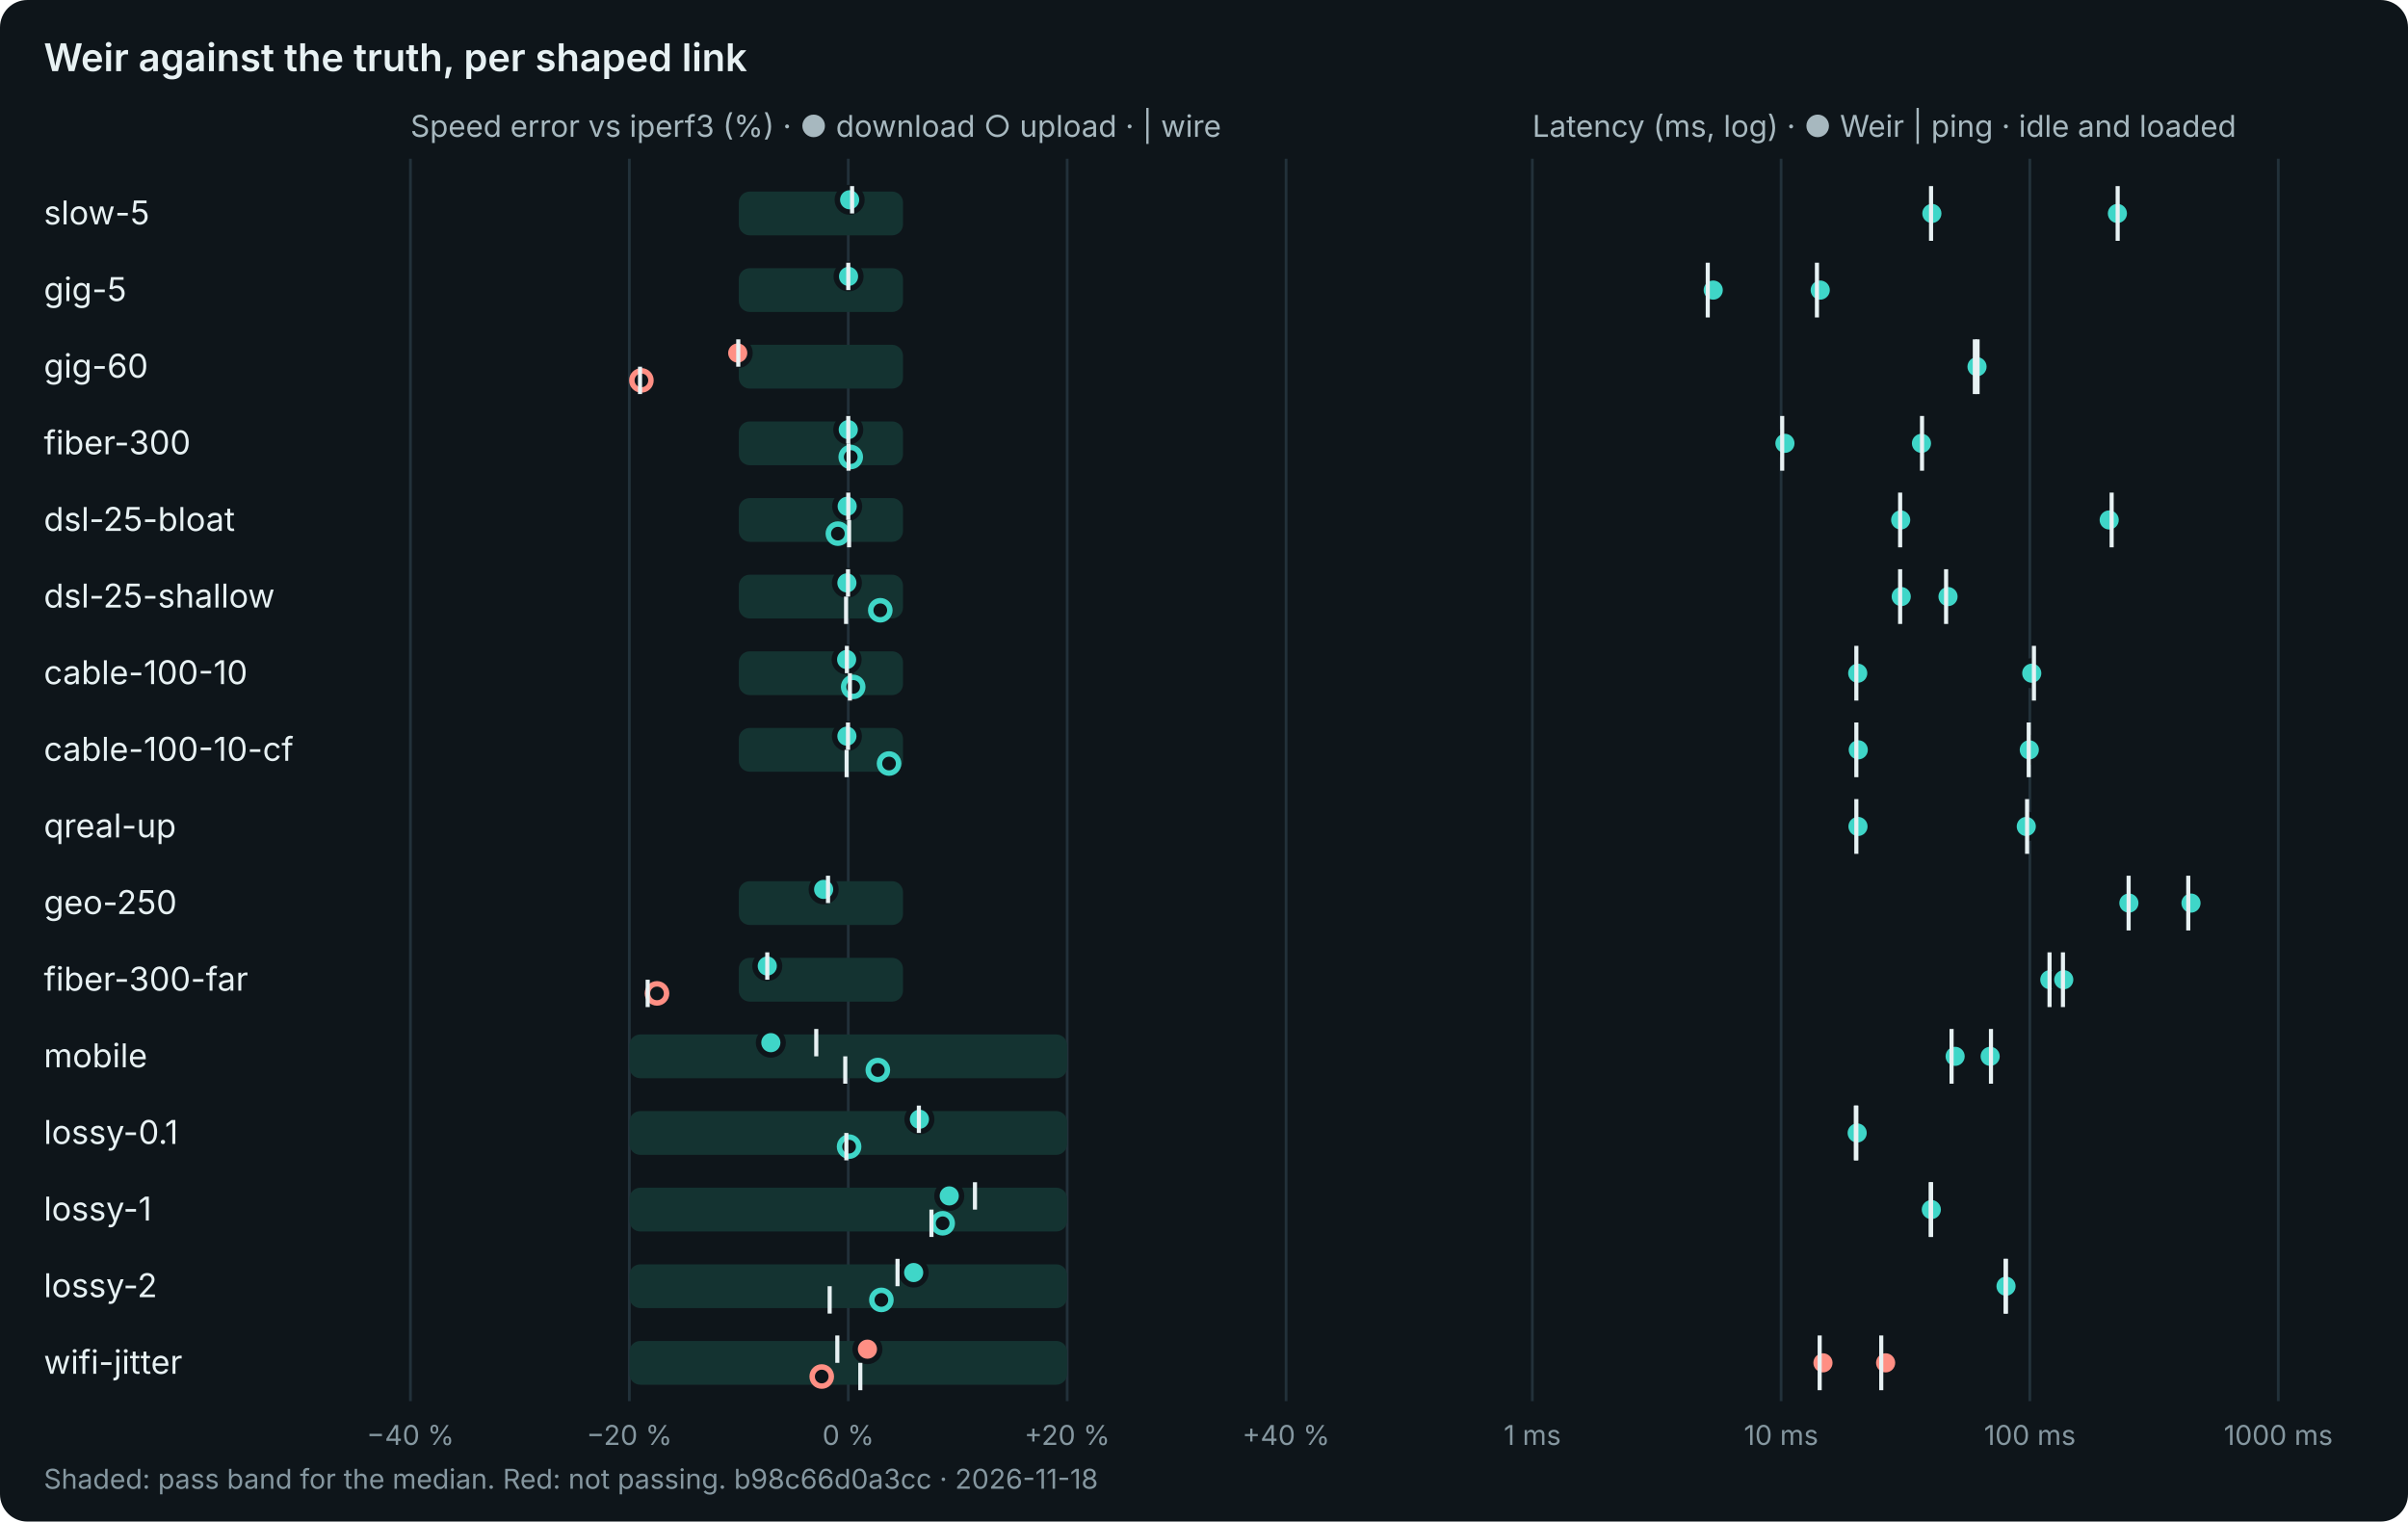
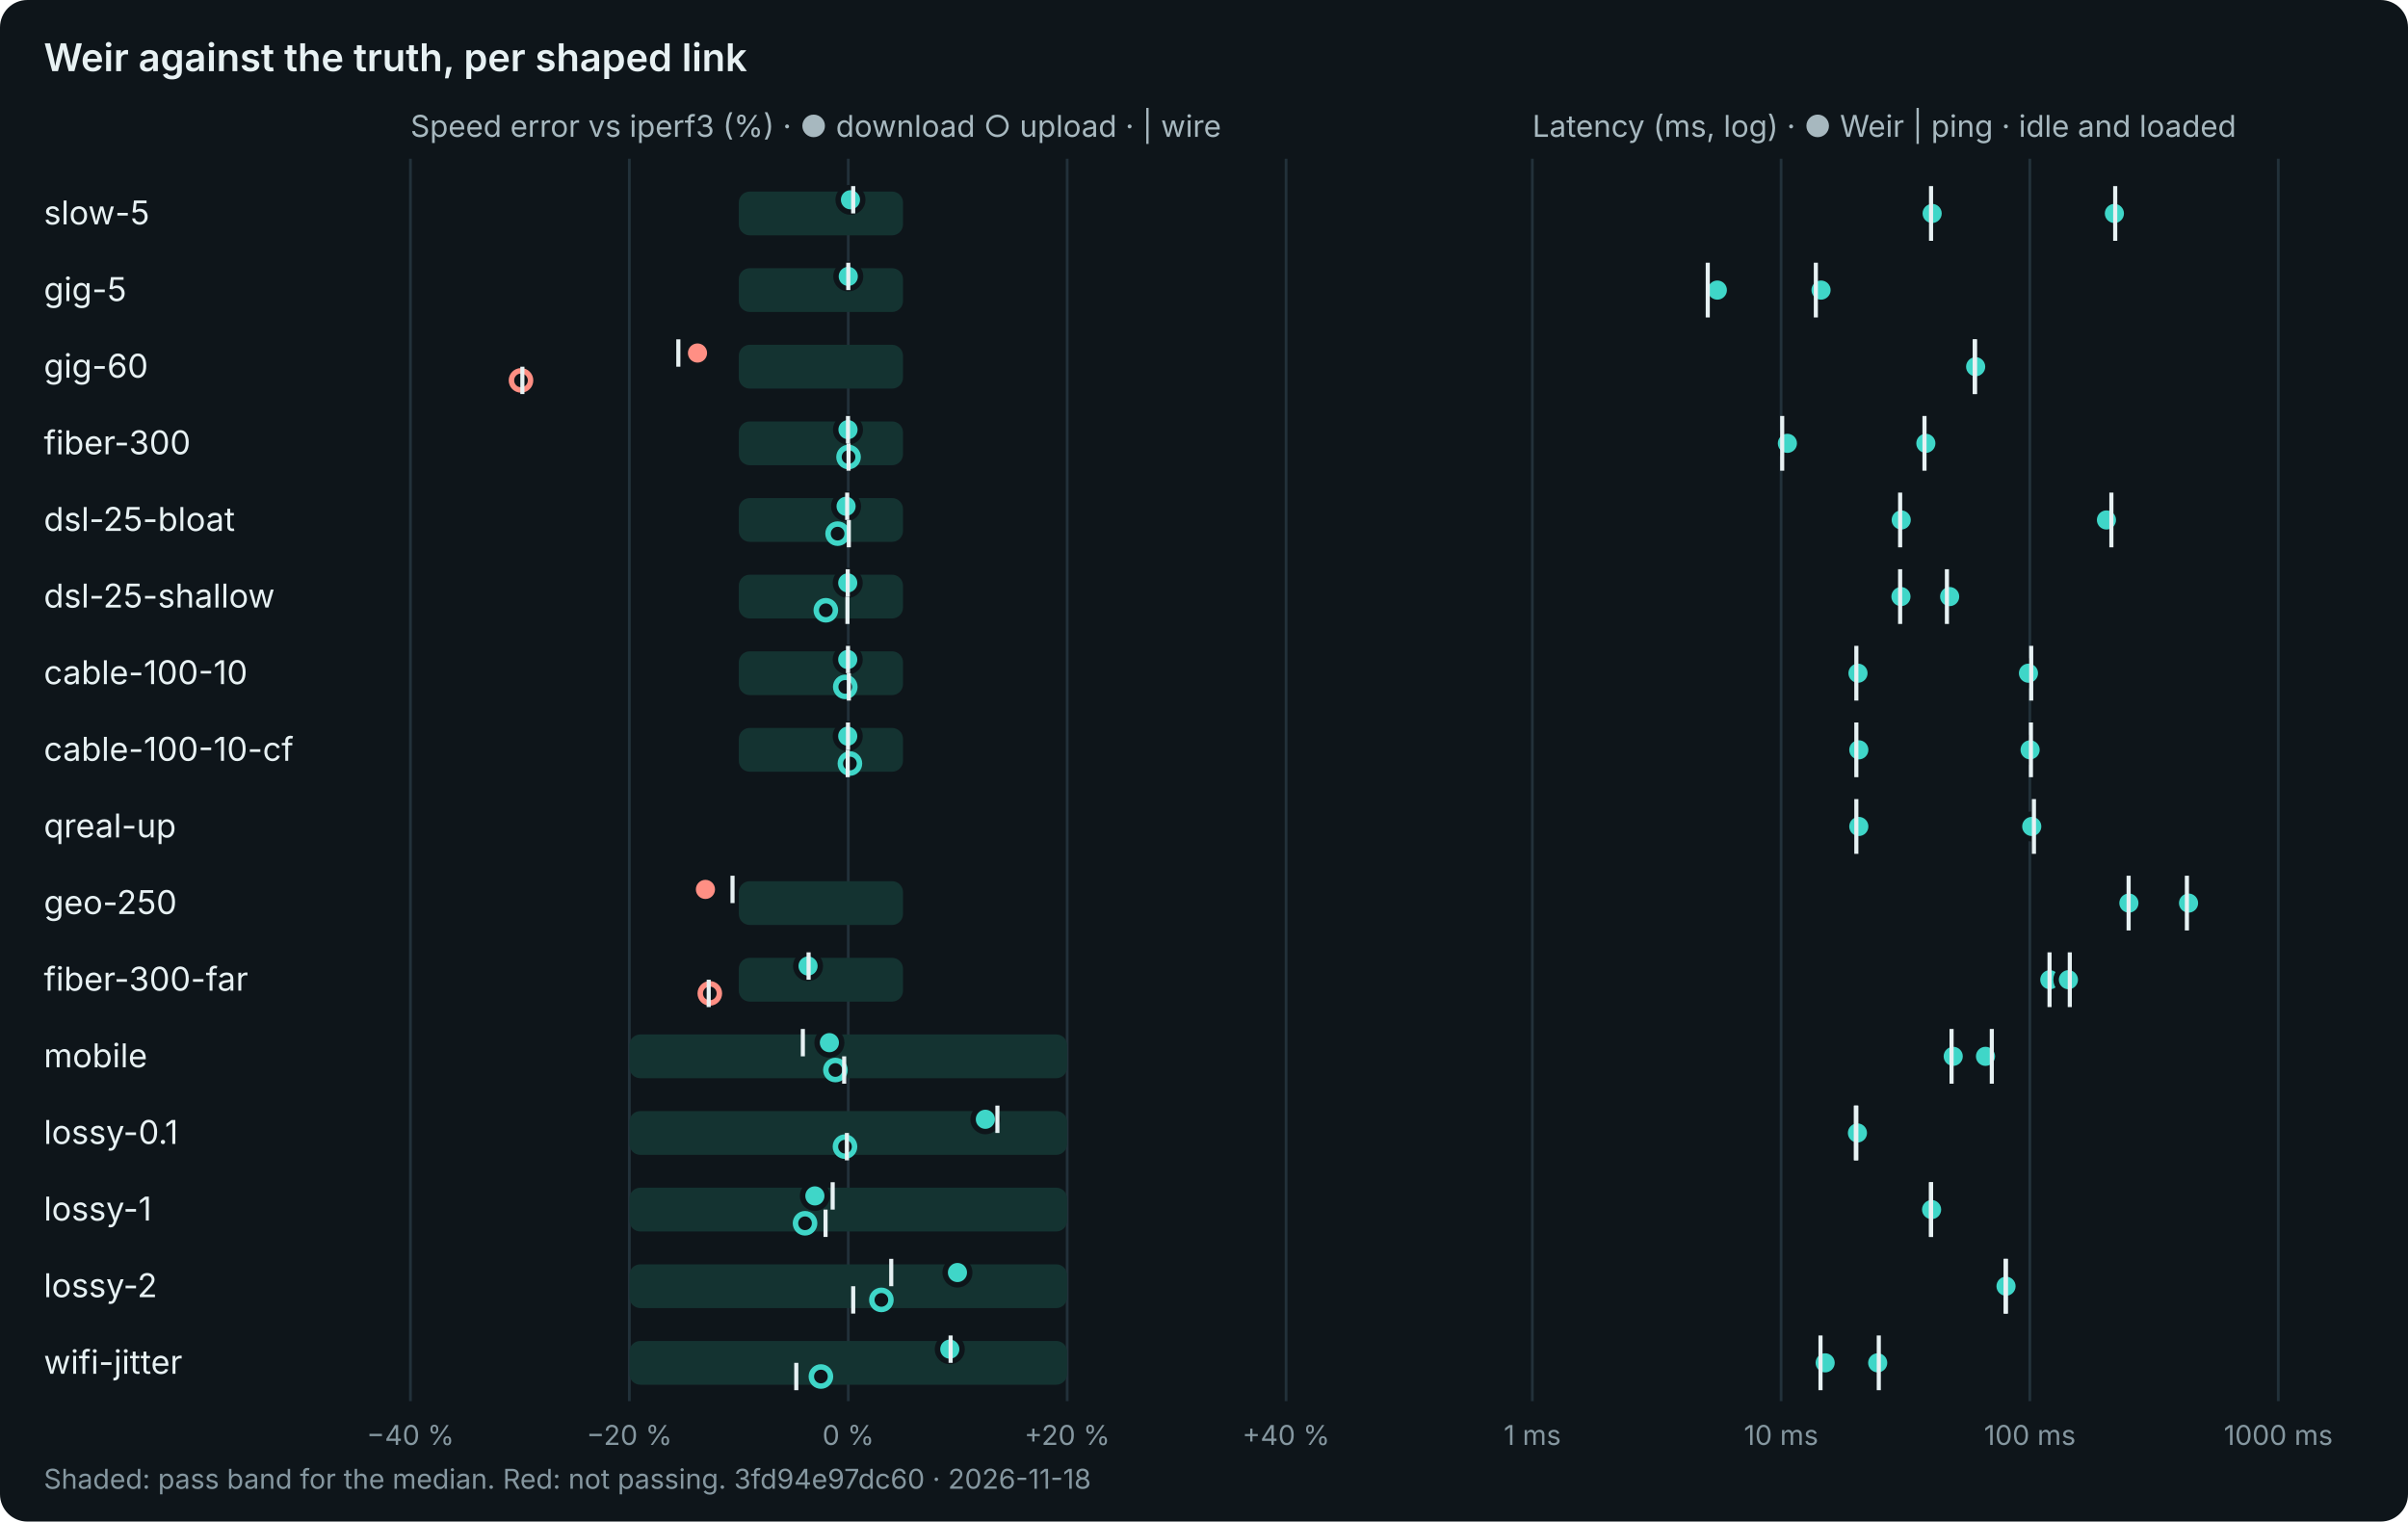
<svg xmlns="http://www.w3.org/2000/svg" width="880" height="556" viewBox="0 0 880 556" role="img" aria-label="Weir accuracy per shaped link, 16 links; ceiling for 1 Gbps is 956 Mbps">
  <style>text{font-family:-apple-system, BlinkMacSystemFont, "Segoe UI", system-ui, sans-serif;font-variant-numeric:tabular-nums;fill:#a7b8bf;font-size:11px}.title{fill:#e7f1f3;font-size:14px;font-weight:600}.axis-title{fill:#a7b8bf;font-size:11px}.label{fill:#e7f1f3;font-size:12px}.tick{fill:#8597a0;font-size:10px}.note{fill:#8597a0;font-size:10px}</style>
  <rect width="880" height="556" rx="10" fill="#0e151a" />
  <text x="16" y="26" class="title">Weir against the truth, per shaped link</text>
  <text x="150" y="50" class="axis-title">Speed error vs iperf3 (%) · ● download ○ upload · | wire</text>
  <text x="560" y="50" class="axis-title">Latency (ms, log) · ● Weir | ping · idle and loaded</text>
  <line x1="150" y1="58" x2="150" y2="512" stroke="#22313a" stroke-width="1" />
  <text x="150" y="528" class="tick" text-anchor="middle">−40 %</text>
  <line x1="230" y1="58" x2="230" y2="512" stroke="#22313a" stroke-width="1" />
  <text x="230" y="528" class="tick" text-anchor="middle">−20 %</text>
  <line x1="310" y1="58" x2="310" y2="512" stroke="#22313a" stroke-width="1" />
  <text x="310" y="528" class="tick" text-anchor="middle">0 %</text>
  <line x1="390" y1="58" x2="390" y2="512" stroke="#22313a" stroke-width="1" />
  <text x="390" y="528" class="tick" text-anchor="middle">+20 %</text>
  <line x1="470" y1="58" x2="470" y2="512" stroke="#22313a" stroke-width="1" />
  <text x="470" y="528" class="tick" text-anchor="middle">+40 %</text>
  <line x1="560" y1="58" x2="560" y2="512" stroke="#22313a" stroke-width="1" />
  <text x="560" y="528" class="tick" text-anchor="middle">1 ms</text>
  <line x1="650.9" y1="58" x2="650.9" y2="512" stroke="#22313a" stroke-width="1" />
  <text x="650.9" y="528" class="tick" text-anchor="middle">10 ms</text>
  <line x1="741.8" y1="58" x2="741.8" y2="512" stroke="#22313a" stroke-width="1" />
  <text x="741.8" y="528" class="tick" text-anchor="middle">100 ms</text>
  <line x1="832.6" y1="58" x2="832.6" y2="512" stroke="#22313a" stroke-width="1" />
  <text x="832.6" y="528" class="tick" text-anchor="middle">1000 ms</text>
  <text x="16" y="82" class="label">slow-5</text>
  <rect x="270" y="70" width="60" height="16" rx="4" fill="#143331" />
-   <circle cx="310.5" cy="73" r="4.5" fill="#3fd6c8" stroke="#0e151a" stroke-width="2" />
-   <circle cx="706" cy="78" r="4.5" fill="#3fd6c8" stroke="#0e151a" stroke-width="2" />
-   <circle cx="773.8" cy="78" r="4.5" fill="#3fd6c8" stroke="#0e151a" stroke-width="2" />
-   <line x1="311.4" y1="68" x2="311.4" y2="78" stroke="#e7f1f3" stroke-width="1.5" />
+   <circle cx="310.8" cy="73" r="4.5" fill="#3fd6c8" stroke="#0e151a" stroke-width="2" />
+   <circle cx="706.1" cy="78" r="4.5" fill="#3fd6c8" stroke="#0e151a" stroke-width="2" />
+   <circle cx="772.7" cy="78" r="4.5" fill="#3fd6c8" stroke="#0e151a" stroke-width="2" />
+   <line x1="311.8" y1="68" x2="311.8" y2="78" stroke="#e7f1f3" stroke-width="1.5" />
  <line x1="705.7" y1="68" x2="705.7" y2="88" stroke="#e7f1f3" stroke-width="1.5" />
-   <line x1="773.9" y1="68" x2="773.9" y2="88" stroke="#e7f1f3" stroke-width="1.5" />
+   <line x1="773" y1="68" x2="773" y2="88" stroke="#e7f1f3" stroke-width="1.5" />
  <text x="16" y="110" class="label">gig-5</text>
  <rect x="270" y="98" width="60" height="16" rx="4" fill="#143331" />
-   <circle cx="310.1" cy="101" r="4.5" fill="#3fd6c8" stroke="#0e151a" stroke-width="2" />
-   <circle cx="626.1" cy="106" r="4.5" fill="#3fd6c8" stroke="#0e151a" stroke-width="2" />
-   <circle cx="665.2" cy="106" r="4.5" fill="#3fd6c8" stroke="#0e151a" stroke-width="2" />
+   <circle cx="310" cy="101" r="4.5" fill="#3fd6c8" stroke="#0e151a" stroke-width="2" />
+   <circle cx="627.6" cy="106" r="4.5" fill="#3fd6c8" stroke="#0e151a" stroke-width="2" />
+   <circle cx="665.5" cy="106" r="4.5" fill="#3fd6c8" stroke="#0e151a" stroke-width="2" />
  <line x1="310" y1="96" x2="310" y2="106" stroke="#e7f1f3" stroke-width="1.5" />
  <line x1="624.1" y1="96" x2="624.1" y2="116" stroke="#e7f1f3" stroke-width="1.5" />
-   <line x1="664" y1="96" x2="664" y2="116" stroke="#e7f1f3" stroke-width="1.5" />
+   <line x1="663.6" y1="96" x2="663.6" y2="116" stroke="#e7f1f3" stroke-width="1.5" />
  <text x="16" y="138" class="label">gig-60</text>
  <rect x="270" y="126" width="60" height="16" rx="4" fill="#143331" />
-   <circle cx="269.6" cy="129" r="4.5" fill="#ff8f84" stroke="#0e151a" stroke-width="2" />
-   <circle cx="234.4" cy="139" r="3.5" fill="#0e151a" stroke="#ff8f84" stroke-width="2" />
-   <circle cx="721.9" cy="134" r="4.5" fill="#3fd6c8" stroke="#0e151a" stroke-width="2" />
-   <circle cx="722.5" cy="134" r="4.5" fill="#3fd6c8" stroke="#0e151a" stroke-width="2" />
-   <line x1="269.8" y1="124" x2="269.8" y2="134" stroke="#e7f1f3" stroke-width="1.5" />
-   <line x1="233.9" y1="134" x2="233.9" y2="144" stroke="#e7f1f3" stroke-width="1.5" />
+   <circle cx="254.9" cy="129" r="4.5" fill="#ff8f84" stroke="#0e151a" stroke-width="2" />
+   <circle cx="190.4" cy="139" r="3.5" fill="#0e151a" stroke="#ff8f84" stroke-width="2" />
+   <circle cx="722" cy="134" r="4.5" fill="#3fd6c8" stroke="#0e151a" stroke-width="2" />
+   <circle cx="722" cy="134" r="4.5" fill="#3fd6c8" stroke="#0e151a" stroke-width="2" />
+   <line x1="247.9" y1="124" x2="247.9" y2="134" stroke="#e7f1f3" stroke-width="1.5" />
+   <line x1="190.9" y1="134" x2="190.9" y2="144" stroke="#e7f1f3" stroke-width="1.5" />
  <line x1="721.7" y1="124" x2="721.7" y2="144" stroke="#e7f1f3" stroke-width="1.5" />
-   <line x1="722.7" y1="124" x2="722.7" y2="144" stroke="#e7f1f3" stroke-width="1.5" />
+   <line x1="721.7" y1="124" x2="721.7" y2="144" stroke="#e7f1f3" stroke-width="1.5" />
  <text x="16" y="166" class="label">fiber-300</text>
  <rect x="270" y="154" width="60" height="16" rx="4" fill="#143331" />
-   <circle cx="310" cy="157" r="4.5" fill="#3fd6c8" stroke="#0e151a" stroke-width="2" />
-   <circle cx="310.9" cy="167" r="3.5" fill="#0e151a" stroke="#3fd6c8" stroke-width="2" />
-   <circle cx="652.3" cy="162" r="4.5" fill="#3fd6c8" stroke="#0e151a" stroke-width="2" />
-   <circle cx="702.2" cy="162" r="4.5" fill="#3fd6c8" stroke="#0e151a" stroke-width="2" />
-   <line x1="310" y1="152" x2="310" y2="162" stroke="#e7f1f3" stroke-width="1.5" />
+   <circle cx="309.9" cy="157" r="4.5" fill="#3fd6c8" stroke="#0e151a" stroke-width="2" />
+   <circle cx="310.1" cy="167" r="3.5" fill="#0e151a" stroke="#3fd6c8" stroke-width="2" />
+   <circle cx="653.2" cy="162" r="4.5" fill="#3fd6c8" stroke="#0e151a" stroke-width="2" />
+   <circle cx="703.8" cy="162" r="4.5" fill="#3fd6c8" stroke="#0e151a" stroke-width="2" />
+   <line x1="309.9" y1="152" x2="309.9" y2="162" stroke="#e7f1f3" stroke-width="1.5" />
  <line x1="310.1" y1="162" x2="310.1" y2="172" stroke="#e7f1f3" stroke-width="1.5" />
  <line x1="651.3" y1="152" x2="651.3" y2="172" stroke="#e7f1f3" stroke-width="1.5" />
-   <line x1="702.4" y1="152" x2="702.4" y2="172" stroke="#e7f1f3" stroke-width="1.5" />
+   <line x1="703.3" y1="152" x2="703.3" y2="172" stroke="#e7f1f3" stroke-width="1.5" />
  <text x="16" y="194" class="label">dsl-25-bloat</text>
  <rect x="270" y="182" width="60" height="16" rx="4" fill="#143331" />
-   <circle cx="309.6" cy="185" r="4.5" fill="#3fd6c8" stroke="#0e151a" stroke-width="2" />
-   <circle cx="306.2" cy="195" r="3.5" fill="#0e151a" stroke="#3fd6c8" stroke-width="2" />
-   <circle cx="694.6" cy="190" r="4.5" fill="#3fd6c8" stroke="#0e151a" stroke-width="2" />
-   <circle cx="770.8" cy="190" r="4.5" fill="#3fd6c8" stroke="#0e151a" stroke-width="2" />
-   <line x1="310" y1="180" x2="310" y2="190" stroke="#e7f1f3" stroke-width="1.5" />
-   <line x1="310.3" y1="190" x2="310.3" y2="200" stroke="#e7f1f3" stroke-width="1.5" />
+   <circle cx="309.2" cy="185" r="4.5" fill="#3fd6c8" stroke="#0e151a" stroke-width="2" />
+   <circle cx="306.1" cy="195" r="3.5" fill="#0e151a" stroke="#3fd6c8" stroke-width="2" />
+   <circle cx="694.8" cy="190" r="4.5" fill="#3fd6c8" stroke="#0e151a" stroke-width="2" />
+   <circle cx="769.8" cy="190" r="4.5" fill="#3fd6c8" stroke="#0e151a" stroke-width="2" />
+   <line x1="309.6" y1="180" x2="309.6" y2="190" stroke="#e7f1f3" stroke-width="1.5" />
+   <line x1="310.2" y1="190" x2="310.2" y2="200" stroke="#e7f1f3" stroke-width="1.5" />
  <line x1="694.4" y1="180" x2="694.4" y2="200" stroke="#e7f1f3" stroke-width="1.5" />
-   <line x1="771.7" y1="180" x2="771.7" y2="200" stroke="#e7f1f3" stroke-width="1.5" />
+   <line x1="771.6" y1="180" x2="771.6" y2="200" stroke="#e7f1f3" stroke-width="1.5" />
  <text x="16" y="222" class="label">dsl-25-shallow</text>
  <rect x="270" y="210" width="60" height="16" rx="4" fill="#143331" />
-   <circle cx="309.5" cy="213" r="4.5" fill="#3fd6c8" stroke="#0e151a" stroke-width="2" />
-   <circle cx="321.7" cy="223" r="3.5" fill="#0e151a" stroke="#3fd6c8" stroke-width="2" />
-   <circle cx="694.8" cy="218" r="4.5" fill="#3fd6c8" stroke="#0e151a" stroke-width="2" />
-   <circle cx="711.9" cy="218" r="4.5" fill="#3fd6c8" stroke="#0e151a" stroke-width="2" />
-   <line x1="309.9" y1="208" x2="309.9" y2="218" stroke="#e7f1f3" stroke-width="1.5" />
-   <line x1="309.2" y1="218" x2="309.2" y2="228" stroke="#e7f1f3" stroke-width="1.5" />
+   <circle cx="309.8" cy="213" r="4.5" fill="#3fd6c8" stroke="#0e151a" stroke-width="2" />
+   <circle cx="301.8" cy="223" r="3.5" fill="#0e151a" stroke="#3fd6c8" stroke-width="2" />
+   <circle cx="694.7" cy="218" r="4.5" fill="#3fd6c8" stroke="#0e151a" stroke-width="2" />
+   <circle cx="712.5" cy="218" r="4.5" fill="#3fd6c8" stroke="#0e151a" stroke-width="2" />
+   <line x1="309.8" y1="208" x2="309.8" y2="218" stroke="#e7f1f3" stroke-width="1.5" />
+   <line x1="309.7" y1="218" x2="309.7" y2="228" stroke="#e7f1f3" stroke-width="1.5" />
  <line x1="694.4" y1="208" x2="694.4" y2="228" stroke="#e7f1f3" stroke-width="1.5" />
-   <line x1="711.2" y1="208" x2="711.2" y2="228" stroke="#e7f1f3" stroke-width="1.5" />
+   <line x1="711.5" y1="208" x2="711.5" y2="228" stroke="#e7f1f3" stroke-width="1.5" />
  <text x="16" y="250" class="label">cable-100-10</text>
  <rect x="270" y="238" width="60" height="16" rx="4" fill="#143331" />
-   <circle cx="309.4" cy="241" r="4.5" fill="#3fd6c8" stroke="#0e151a" stroke-width="2" />
-   <circle cx="311.8" cy="251" r="3.5" fill="#0e151a" stroke="#3fd6c8" stroke-width="2" />
-   <circle cx="678.9" cy="246" r="4.5" fill="#3fd6c8" stroke="#0e151a" stroke-width="2" />
-   <circle cx="742.5" cy="246" r="4.5" fill="#3fd6c8" stroke="#0e151a" stroke-width="2" />
-   <line x1="309.5" y1="236" x2="309.5" y2="246" stroke="#e7f1f3" stroke-width="1.5" />
-   <line x1="310.6" y1="246" x2="310.6" y2="256" stroke="#e7f1f3" stroke-width="1.5" />
+   <circle cx="309.8" cy="241" r="4.5" fill="#3fd6c8" stroke="#0e151a" stroke-width="2" />
+   <circle cx="308.9" cy="251" r="3.5" fill="#0e151a" stroke="#3fd6c8" stroke-width="2" />
+   <circle cx="679" cy="246" r="4.5" fill="#3fd6c8" stroke="#0e151a" stroke-width="2" />
+   <circle cx="741.3" cy="246" r="4.5" fill="#3fd6c8" stroke="#0e151a" stroke-width="2" />
+   <line x1="309.9" y1="236" x2="309.9" y2="246" stroke="#e7f1f3" stroke-width="1.5" />
+   <line x1="310.2" y1="246" x2="310.2" y2="256" stroke="#e7f1f3" stroke-width="1.5" />
  <line x1="678.4" y1="236" x2="678.4" y2="256" stroke="#e7f1f3" stroke-width="1.5" />
-   <line x1="743.3" y1="236" x2="743.3" y2="256" stroke="#e7f1f3" stroke-width="1.5" />
+   <line x1="742.3" y1="236" x2="742.3" y2="256" stroke="#e7f1f3" stroke-width="1.5" />
  <text x="16" y="278" class="label">cable-100-10-cf</text>
  <rect x="270" y="266" width="60" height="16" rx="4" fill="#143331" />
-   <circle cx="309.5" cy="269" r="4.5" fill="#3fd6c8" stroke="#0e151a" stroke-width="2" />
-   <circle cx="324.9" cy="279" r="3.5" fill="#0e151a" stroke="#3fd6c8" stroke-width="2" />
-   <circle cx="679.1" cy="274" r="4.5" fill="#3fd6c8" stroke="#0e151a" stroke-width="2" />
-   <circle cx="741.6" cy="274" r="4.5" fill="#3fd6c8" stroke="#0e151a" stroke-width="2" />
+   <circle cx="309.8" cy="269" r="4.5" fill="#3fd6c8" stroke="#0e151a" stroke-width="2" />
+   <circle cx="310.6" cy="279" r="3.5" fill="#0e151a" stroke="#3fd6c8" stroke-width="2" />
+   <circle cx="679.3" cy="274" r="4.5" fill="#3fd6c8" stroke="#0e151a" stroke-width="2" />
+   <circle cx="741.9" cy="274" r="4.5" fill="#3fd6c8" stroke="#0e151a" stroke-width="2" />
  <line x1="309.9" y1="264" x2="309.9" y2="274" stroke="#e7f1f3" stroke-width="1.5" />
-   <line x1="309.4" y1="274" x2="309.4" y2="284" stroke="#e7f1f3" stroke-width="1.5" />
+   <line x1="309.8" y1="274" x2="309.8" y2="284" stroke="#e7f1f3" stroke-width="1.5" />
  <line x1="678.4" y1="264" x2="678.4" y2="284" stroke="#e7f1f3" stroke-width="1.5" />
-   <line x1="741.4" y1="264" x2="741.4" y2="284" stroke="#e7f1f3" stroke-width="1.5" />
+   <line x1="742.2" y1="264" x2="742.2" y2="284" stroke="#e7f1f3" stroke-width="1.5" />
  <text x="16" y="306" class="label">qreal-up</text>
-   <circle cx="679" cy="302" r="4.5" fill="#3fd6c8" stroke="#0e151a" stroke-width="2" />
-   <circle cx="740.5" cy="302" r="4.5" fill="#3fd6c8" stroke="#0e151a" stroke-width="2" />
+   <circle cx="679.3" cy="302" r="4.5" fill="#3fd6c8" stroke="#0e151a" stroke-width="2" />
+   <circle cx="742.5" cy="302" r="4.5" fill="#3fd6c8" stroke="#0e151a" stroke-width="2" />
  <line x1="678.4" y1="292" x2="678.4" y2="312" stroke="#e7f1f3" stroke-width="1.5" />
-   <line x1="740.8" y1="292" x2="740.8" y2="312" stroke="#e7f1f3" stroke-width="1.5" />
+   <line x1="743.3" y1="292" x2="743.3" y2="312" stroke="#e7f1f3" stroke-width="1.5" />
  <text x="16" y="334" class="label">geo-250</text>
  <rect x="270" y="322" width="60" height="16" rx="4" fill="#143331" />
-   <circle cx="301" cy="325" r="4.5" fill="#3fd6c8" stroke="#0e151a" stroke-width="2" />
+   <circle cx="257.8" cy="325" r="4.5" fill="#ff8f84" stroke="#0e151a" stroke-width="2" />
  <circle cx="778" cy="330" r="4.5" fill="#3fd6c8" stroke="#0e151a" stroke-width="2" />
-   <circle cx="800.7" cy="330" r="4.5" fill="#3fd6c8" stroke="#0e151a" stroke-width="2" />
-   <line x1="302.6" y1="320" x2="302.6" y2="330" stroke="#e7f1f3" stroke-width="1.5" />
+   <circle cx="799.8" cy="330" r="4.5" fill="#3fd6c8" stroke="#0e151a" stroke-width="2" />
+   <line x1="267.7" y1="320" x2="267.7" y2="330" stroke="#e7f1f3" stroke-width="1.5" />
  <line x1="777.9" y1="320" x2="777.9" y2="340" stroke="#e7f1f3" stroke-width="1.5" />
-   <line x1="799.7" y1="320" x2="799.7" y2="340" stroke="#e7f1f3" stroke-width="1.5" />
+   <line x1="799.2" y1="320" x2="799.2" y2="340" stroke="#e7f1f3" stroke-width="1.5" />
  <text x="16" y="362" class="label">fiber-300-far</text>
  <rect x="270" y="350" width="60" height="16" rx="4" fill="#143331" />
-   <circle cx="280.4" cy="353" r="4.5" fill="#3fd6c8" stroke="#0e151a" stroke-width="2" />
-   <circle cx="240.1" cy="363" r="3.5" fill="#0e151a" stroke="#ff8f84" stroke-width="2" />
+   <circle cx="295.3" cy="353" r="4.5" fill="#3fd6c8" stroke="#0e151a" stroke-width="2" />
+   <circle cx="259.4" cy="363" r="3.5" fill="#0e151a" stroke="#ff8f84" stroke-width="2" />
  <circle cx="749.1" cy="358" r="4.5" fill="#3fd6c8" stroke="#0e151a" stroke-width="2" />
-   <circle cx="754.2" cy="358" r="4.5" fill="#3fd6c8" stroke="#0e151a" stroke-width="2" />
-   <line x1="280.4" y1="348" x2="280.4" y2="358" stroke="#e7f1f3" stroke-width="1.5" />
-   <line x1="236.7" y1="358" x2="236.7" y2="368" stroke="#e7f1f3" stroke-width="1.5" />
+   <circle cx="755.9" cy="358" r="4.5" fill="#3fd6c8" stroke="#0e151a" stroke-width="2" />
+   <line x1="295.5" y1="348" x2="295.5" y2="358" stroke="#e7f1f3" stroke-width="1.5" />
+   <line x1="259" y1="358" x2="259" y2="368" stroke="#e7f1f3" stroke-width="1.5" />
  <line x1="749" y1="348" x2="749" y2="368" stroke="#e7f1f3" stroke-width="1.5" />
-   <line x1="753.9" y1="348" x2="753.9" y2="368" stroke="#e7f1f3" stroke-width="1.5" />
+   <line x1="756.4" y1="348" x2="756.4" y2="368" stroke="#e7f1f3" stroke-width="1.5" />
  <text x="16" y="390" class="label">mobile</text>
  <rect x="230" y="378" width="160" height="16" rx="4" fill="#143331" />
-   <circle cx="281.7" cy="381" r="4.5" fill="#3fd6c8" stroke="#0e151a" stroke-width="2" />
-   <circle cx="320.8" cy="391" r="3.5" fill="#0e151a" stroke="#3fd6c8" stroke-width="2" />
-   <circle cx="714.5" cy="386" r="4.5" fill="#3fd6c8" stroke="#0e151a" stroke-width="2" />
-   <circle cx="727.3" cy="386" r="4.5" fill="#3fd6c8" stroke="#0e151a" stroke-width="2" />
-   <line x1="298.3" y1="376" x2="298.3" y2="386" stroke="#e7f1f3" stroke-width="1.5" />
-   <line x1="308.9" y1="386" x2="308.9" y2="396" stroke="#e7f1f3" stroke-width="1.5" />
+   <circle cx="303.1" cy="381" r="4.5" fill="#3fd6c8" stroke="#0e151a" stroke-width="2" />
+   <circle cx="305.3" cy="391" r="3.5" fill="#0e151a" stroke="#3fd6c8" stroke-width="2" />
+   <circle cx="713.8" cy="386" r="4.5" fill="#3fd6c8" stroke="#0e151a" stroke-width="2" />
+   <circle cx="725.6" cy="386" r="4.5" fill="#3fd6c8" stroke="#0e151a" stroke-width="2" />
+   <line x1="293.4" y1="376" x2="293.4" y2="386" stroke="#e7f1f3" stroke-width="1.5" />
+   <line x1="308.5" y1="386" x2="308.5" y2="396" stroke="#e7f1f3" stroke-width="1.5" />
  <line x1="713.2" y1="376" x2="713.2" y2="396" stroke="#e7f1f3" stroke-width="1.5" />
-   <line x1="727.6" y1="376" x2="727.6" y2="396" stroke="#e7f1f3" stroke-width="1.5" />
+   <line x1="727.9" y1="376" x2="727.9" y2="396" stroke="#e7f1f3" stroke-width="1.5" />
  <text x="16" y="418" class="label">lossy-0.1</text>
  <rect x="230" y="406" width="160" height="16" rx="4" fill="#143331" />
-   <circle cx="336" cy="409" r="4.5" fill="#3fd6c8" stroke="#0e151a" stroke-width="2" />
-   <circle cx="310.3" cy="419" r="3.5" fill="#0e151a" stroke="#3fd6c8" stroke-width="2" />
-   <circle cx="679" cy="414" r="4.5" fill="#3fd6c8" stroke="#0e151a" stroke-width="2" />
-   <circle cx="678.7" cy="414" r="4.5" fill="#3fd6c8" stroke="#0e151a" stroke-width="2" />
-   <line x1="335.8" y1="404" x2="335.8" y2="414" stroke="#e7f1f3" stroke-width="1.5" />
-   <line x1="309.3" y1="414" x2="309.3" y2="424" stroke="#e7f1f3" stroke-width="1.5" />
+   <circle cx="360.1" cy="409" r="4.5" fill="#3fd6c8" stroke="#0e151a" stroke-width="2" />
+   <circle cx="308.8" cy="419" r="3.5" fill="#0e151a" stroke="#3fd6c8" stroke-width="2" />
+   <circle cx="679.2" cy="414" r="4.5" fill="#3fd6c8" stroke="#0e151a" stroke-width="2" />
+   <circle cx="678.8" cy="414" r="4.5" fill="#3fd6c8" stroke="#0e151a" stroke-width="2" />
+   <line x1="364.5" y1="404" x2="364.5" y2="414" stroke="#e7f1f3" stroke-width="1.5" />
+   <line x1="309.5" y1="414" x2="309.5" y2="424" stroke="#e7f1f3" stroke-width="1.5" />
  <line x1="678.4" y1="404" x2="678.4" y2="424" stroke="#e7f1f3" stroke-width="1.5" />
  <line x1="678.2" y1="404" x2="678.2" y2="424" stroke="#e7f1f3" stroke-width="1.5" />
  <text x="16" y="446" class="label">lossy-1</text>
  <rect x="230" y="434" width="160" height="16" rx="4" fill="#143331" />
-   <circle cx="346.9" cy="437" r="4.5" fill="#3fd6c8" stroke="#0e151a" stroke-width="2" />
-   <circle cx="344.5" cy="447" r="3.5" fill="#0e151a" stroke="#3fd6c8" stroke-width="2" />
-   <circle cx="706" cy="442" r="4.5" fill="#3fd6c8" stroke="#0e151a" stroke-width="2" />
-   <circle cx="705.8" cy="442" r="4.5" fill="#3fd6c8" stroke="#0e151a" stroke-width="2" />
-   <line x1="356.3" y1="432" x2="356.3" y2="442" stroke="#e7f1f3" stroke-width="1.5" />
-   <line x1="340.4" y1="442" x2="340.4" y2="452" stroke="#e7f1f3" stroke-width="1.5" />
+   <circle cx="297.8" cy="437" r="4.5" fill="#3fd6c8" stroke="#0e151a" stroke-width="2" />
+   <circle cx="294.2" cy="447" r="3.5" fill="#0e151a" stroke="#3fd6c8" stroke-width="2" />
+   <circle cx="706.3" cy="442" r="4.5" fill="#3fd6c8" stroke="#0e151a" stroke-width="2" />
+   <circle cx="705.9" cy="442" r="4.5" fill="#3fd6c8" stroke="#0e151a" stroke-width="2" />
+   <line x1="304.3" y1="432" x2="304.3" y2="442" stroke="#e7f1f3" stroke-width="1.5" />
+   <line x1="301.7" y1="442" x2="301.7" y2="452" stroke="#e7f1f3" stroke-width="1.5" />
  <line x1="705.7" y1="432" x2="705.7" y2="452" stroke="#e7f1f3" stroke-width="1.5" />
-   <line x1="705.6" y1="432" x2="705.6" y2="452" stroke="#e7f1f3" stroke-width="1.5" />
+   <line x1="705.7" y1="432" x2="705.7" y2="452" stroke="#e7f1f3" stroke-width="1.5" />
  <text x="16" y="474" class="label">lossy-2</text>
  <rect x="230" y="462" width="160" height="16" rx="4" fill="#143331" />
-   <circle cx="333.9" cy="465" r="4.5" fill="#3fd6c8" stroke="#0e151a" stroke-width="2" />
+   <circle cx="349.9" cy="465" r="4.5" fill="#3fd6c8" stroke="#0e151a" stroke-width="2" />
  <circle cx="322.1" cy="475" r="3.5" fill="#0e151a" stroke="#3fd6c8" stroke-width="2" />
  <circle cx="733.2" cy="470" r="4.5" fill="#3fd6c8" stroke="#0e151a" stroke-width="2" />
  <circle cx="733.1" cy="470" r="4.5" fill="#3fd6c8" stroke="#0e151a" stroke-width="2" />
-   <line x1="328" y1="460" x2="328" y2="470" stroke="#e7f1f3" stroke-width="1.5" />
-   <line x1="303.2" y1="470" x2="303.2" y2="480" stroke="#e7f1f3" stroke-width="1.5" />
+   <line x1="325.7" y1="460" x2="325.7" y2="470" stroke="#e7f1f3" stroke-width="1.5" />
+   <line x1="311.8" y1="470" x2="311.8" y2="480" stroke="#e7f1f3" stroke-width="1.5" />
  <line x1="733" y1="460" x2="733" y2="480" stroke="#e7f1f3" stroke-width="1.5" />
  <line x1="733" y1="460" x2="733" y2="480" stroke="#e7f1f3" stroke-width="1.5" />
  <text x="16" y="502" class="label">wifi-jitter</text>
  <rect x="230" y="490" width="160" height="16" rx="4" fill="#143331" />
-   <circle cx="317" cy="493" r="4.5" fill="#ff8f84" stroke="#0e151a" stroke-width="2" />
-   <circle cx="300.3" cy="503" r="3.5" fill="#0e151a" stroke="#ff8f84" stroke-width="2" />
-   <circle cx="666.2" cy="498" r="4.5" fill="#ff8f84" stroke="#0e151a" stroke-width="2" />
-   <circle cx="689.1" cy="498" r="4.5" fill="#ff8f84" stroke="#0e151a" stroke-width="2" />
-   <line x1="306" y1="488" x2="306" y2="498" stroke="#e7f1f3" stroke-width="1.5" />
-   <line x1="314.4" y1="498" x2="314.4" y2="508" stroke="#e7f1f3" stroke-width="1.5" />
-   <line x1="665" y1="488" x2="665" y2="508" stroke="#e7f1f3" stroke-width="1.5" />
-   <line x1="687.5" y1="488" x2="687.5" y2="508" stroke="#e7f1f3" stroke-width="1.5" />
-   <text x="16" y="544" class="note">Shaded: pass band for the median. Red: not passing. b98c66d0a3cc · 2026-11-18</text>
+   <circle cx="347.1" cy="493" r="4.5" fill="#3fd6c8" stroke="#0e151a" stroke-width="2" />
+   <circle cx="300" cy="503" r="3.5" fill="#0e151a" stroke="#3fd6c8" stroke-width="2" />
+   <circle cx="667" cy="498" r="4.5" fill="#3fd6c8" stroke="#0e151a" stroke-width="2" />
+   <circle cx="686.2" cy="498" r="4.5" fill="#3fd6c8" stroke="#0e151a" stroke-width="2" />
+   <line x1="347.4" y1="488" x2="347.4" y2="498" stroke="#e7f1f3" stroke-width="1.5" />
+   <line x1="291" y1="498" x2="291" y2="508" stroke="#e7f1f3" stroke-width="1.5" />
+   <line x1="665.3" y1="488" x2="665.3" y2="508" stroke="#e7f1f3" stroke-width="1.5" />
+   <line x1="686.6" y1="488" x2="686.6" y2="508" stroke="#e7f1f3" stroke-width="1.5" />
+   <text x="16" y="544" class="note">Shaded: pass band for the median. Red: not passing. 3fd94e97dc60 · 2026-11-18</text>
</svg>
